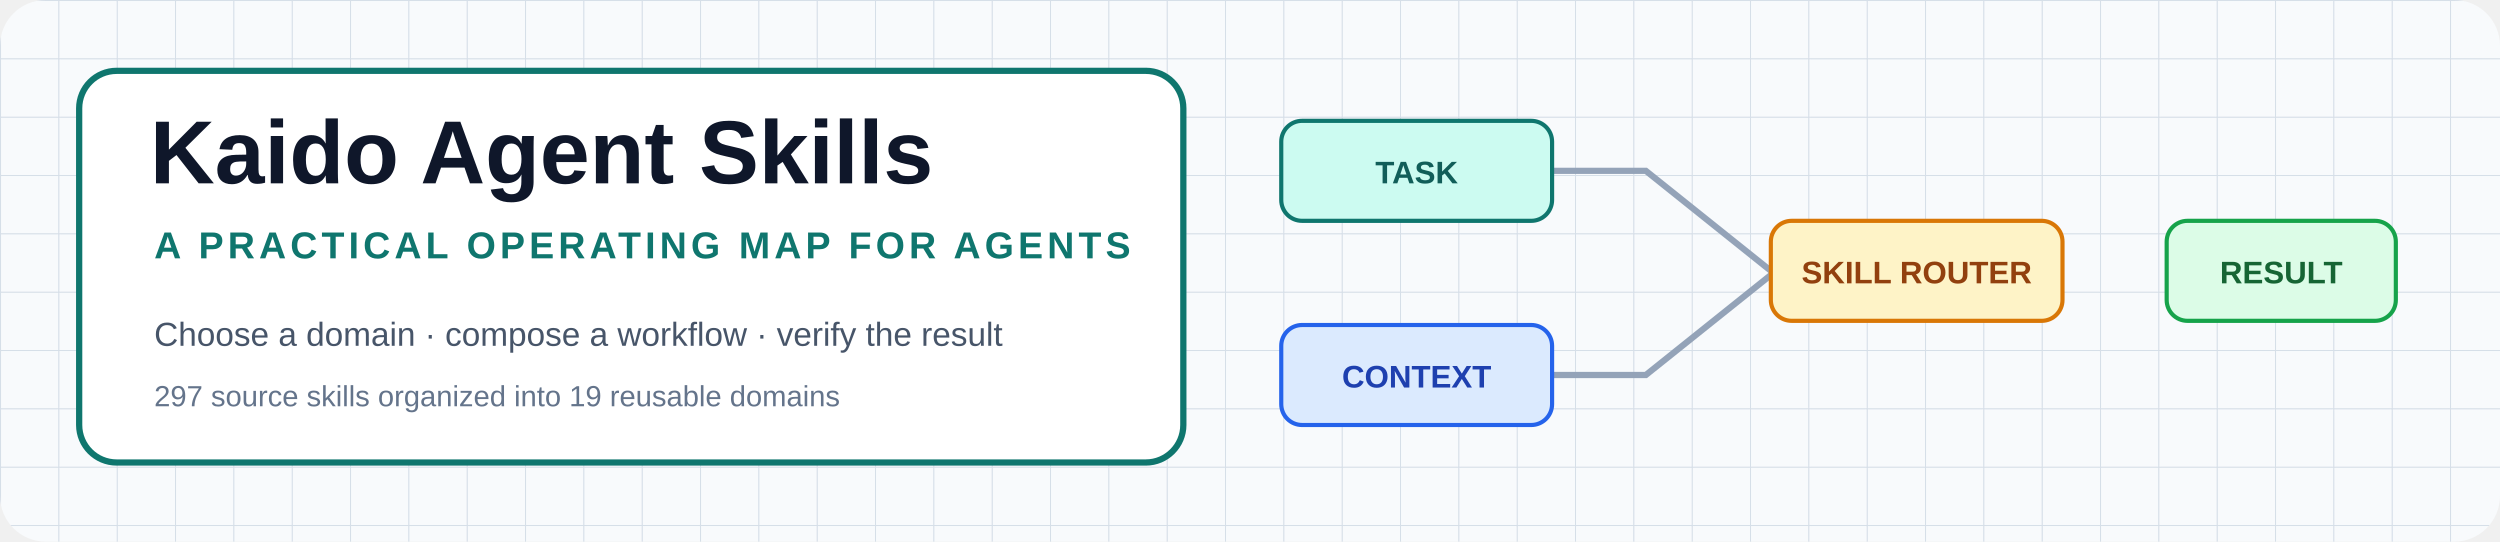
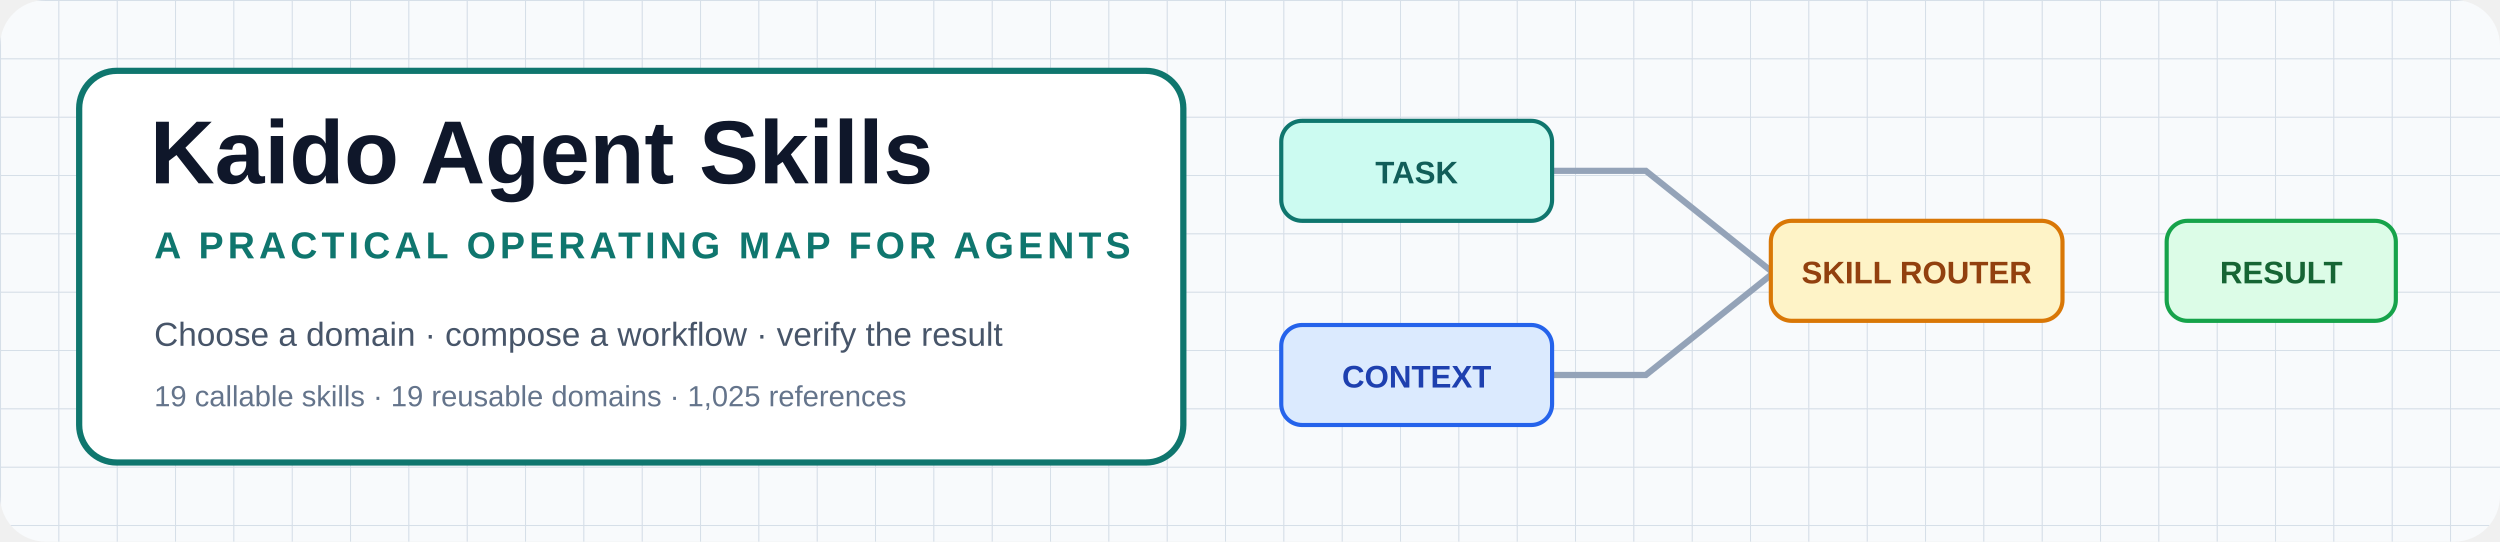
<svg xmlns="http://www.w3.org/2000/svg" viewBox="0 0 1200 260" role="img" aria-labelledby="title desc">
  <defs>
    <pattern id="grid" width="28" height="28" patternUnits="userSpaceOnUse">
      <path d="M28 0H0V28" fill="none" stroke="#cbd5e1" stroke-width="1" />
    </pattern>
    <linearGradient id="blue" x1="0" x2="1">
      <stop stop-color="#0f766e" />
      <stop offset="1" stop-color="#2563eb" />
    </linearGradient>
  </defs>
  <rect width="1200" height="260" rx="22" fill="#f8fafc" />
  <rect width="1200" height="260" rx="22" fill="url(#grid)" opacity=".75" />
  <rect x="38" y="34" width="530" height="188" rx="18" fill="#ffffff" stroke="#0f766e" stroke-width="3" />
  <text x="72" y="88" fill="#0f172a" font-family="Arial,Helvetica,sans-serif" font-size="43" font-weight="700">Kaido Agent Skills</text>
  <text x="74" y="124" fill="#0f766e" font-family="Arial,Helvetica,sans-serif" font-size="18" font-weight="700" letter-spacing="2">A PRACTICAL OPERATING MAP FOR AGENTS</text>
  <text x="74" y="166" fill="#475569" font-family="Arial,Helvetica,sans-serif" font-size="16">Choose a domain · compose a workflow · verify the result</text>
-   <text x="74" y="195" fill="#64748b" font-family="Arial,Helvetica,sans-serif" font-size="14">297 source skills organized into 19 reusable domains</text>
+   <text x="74" y="195" fill="#64748b" font-family="Arial,Helvetica,sans-serif" font-size="14">19 callable skills · 19 reusable domains · 1,025 references</text>
  <g stroke="#94a3b8" stroke-width="3" fill="none">
    <path d="M680 82h110l60 48h125" />
    <path d="M680 180h110l60-48h125" />
    <path d="M850 130h120" />
  </g>
  <g font-family="Arial,Helvetica,sans-serif" text-anchor="middle">
    <rect x="615" y="58" width="130" height="48" rx="10" fill="#ccfbf1" stroke="#0f766e" stroke-width="2" />
    <text x="680" y="88" fill="#115e59" font-size="15" font-weight="700">TASK</text>
    <rect x="615" y="156" width="130" height="48" rx="10" fill="#dbeafe" stroke="#2563eb" stroke-width="2" />
    <text x="680" y="186" fill="#1e40af" font-size="15" font-weight="700">CONTEXT</text>
    <rect x="850" y="106" width="140" height="48" rx="10" fill="#fef3c7" stroke="#d97706" stroke-width="2" />
    <text x="920" y="136" fill="#92400e" font-size="15" font-weight="700">SKILL ROUTER</text>
    <rect x="1040" y="106" width="110" height="48" rx="10" fill="#dcfce7" stroke="#16a34a" stroke-width="2" />
    <text x="1095" y="136" fill="#166534" font-size="15" font-weight="700">RESULT</text>
  </g>
</svg>
